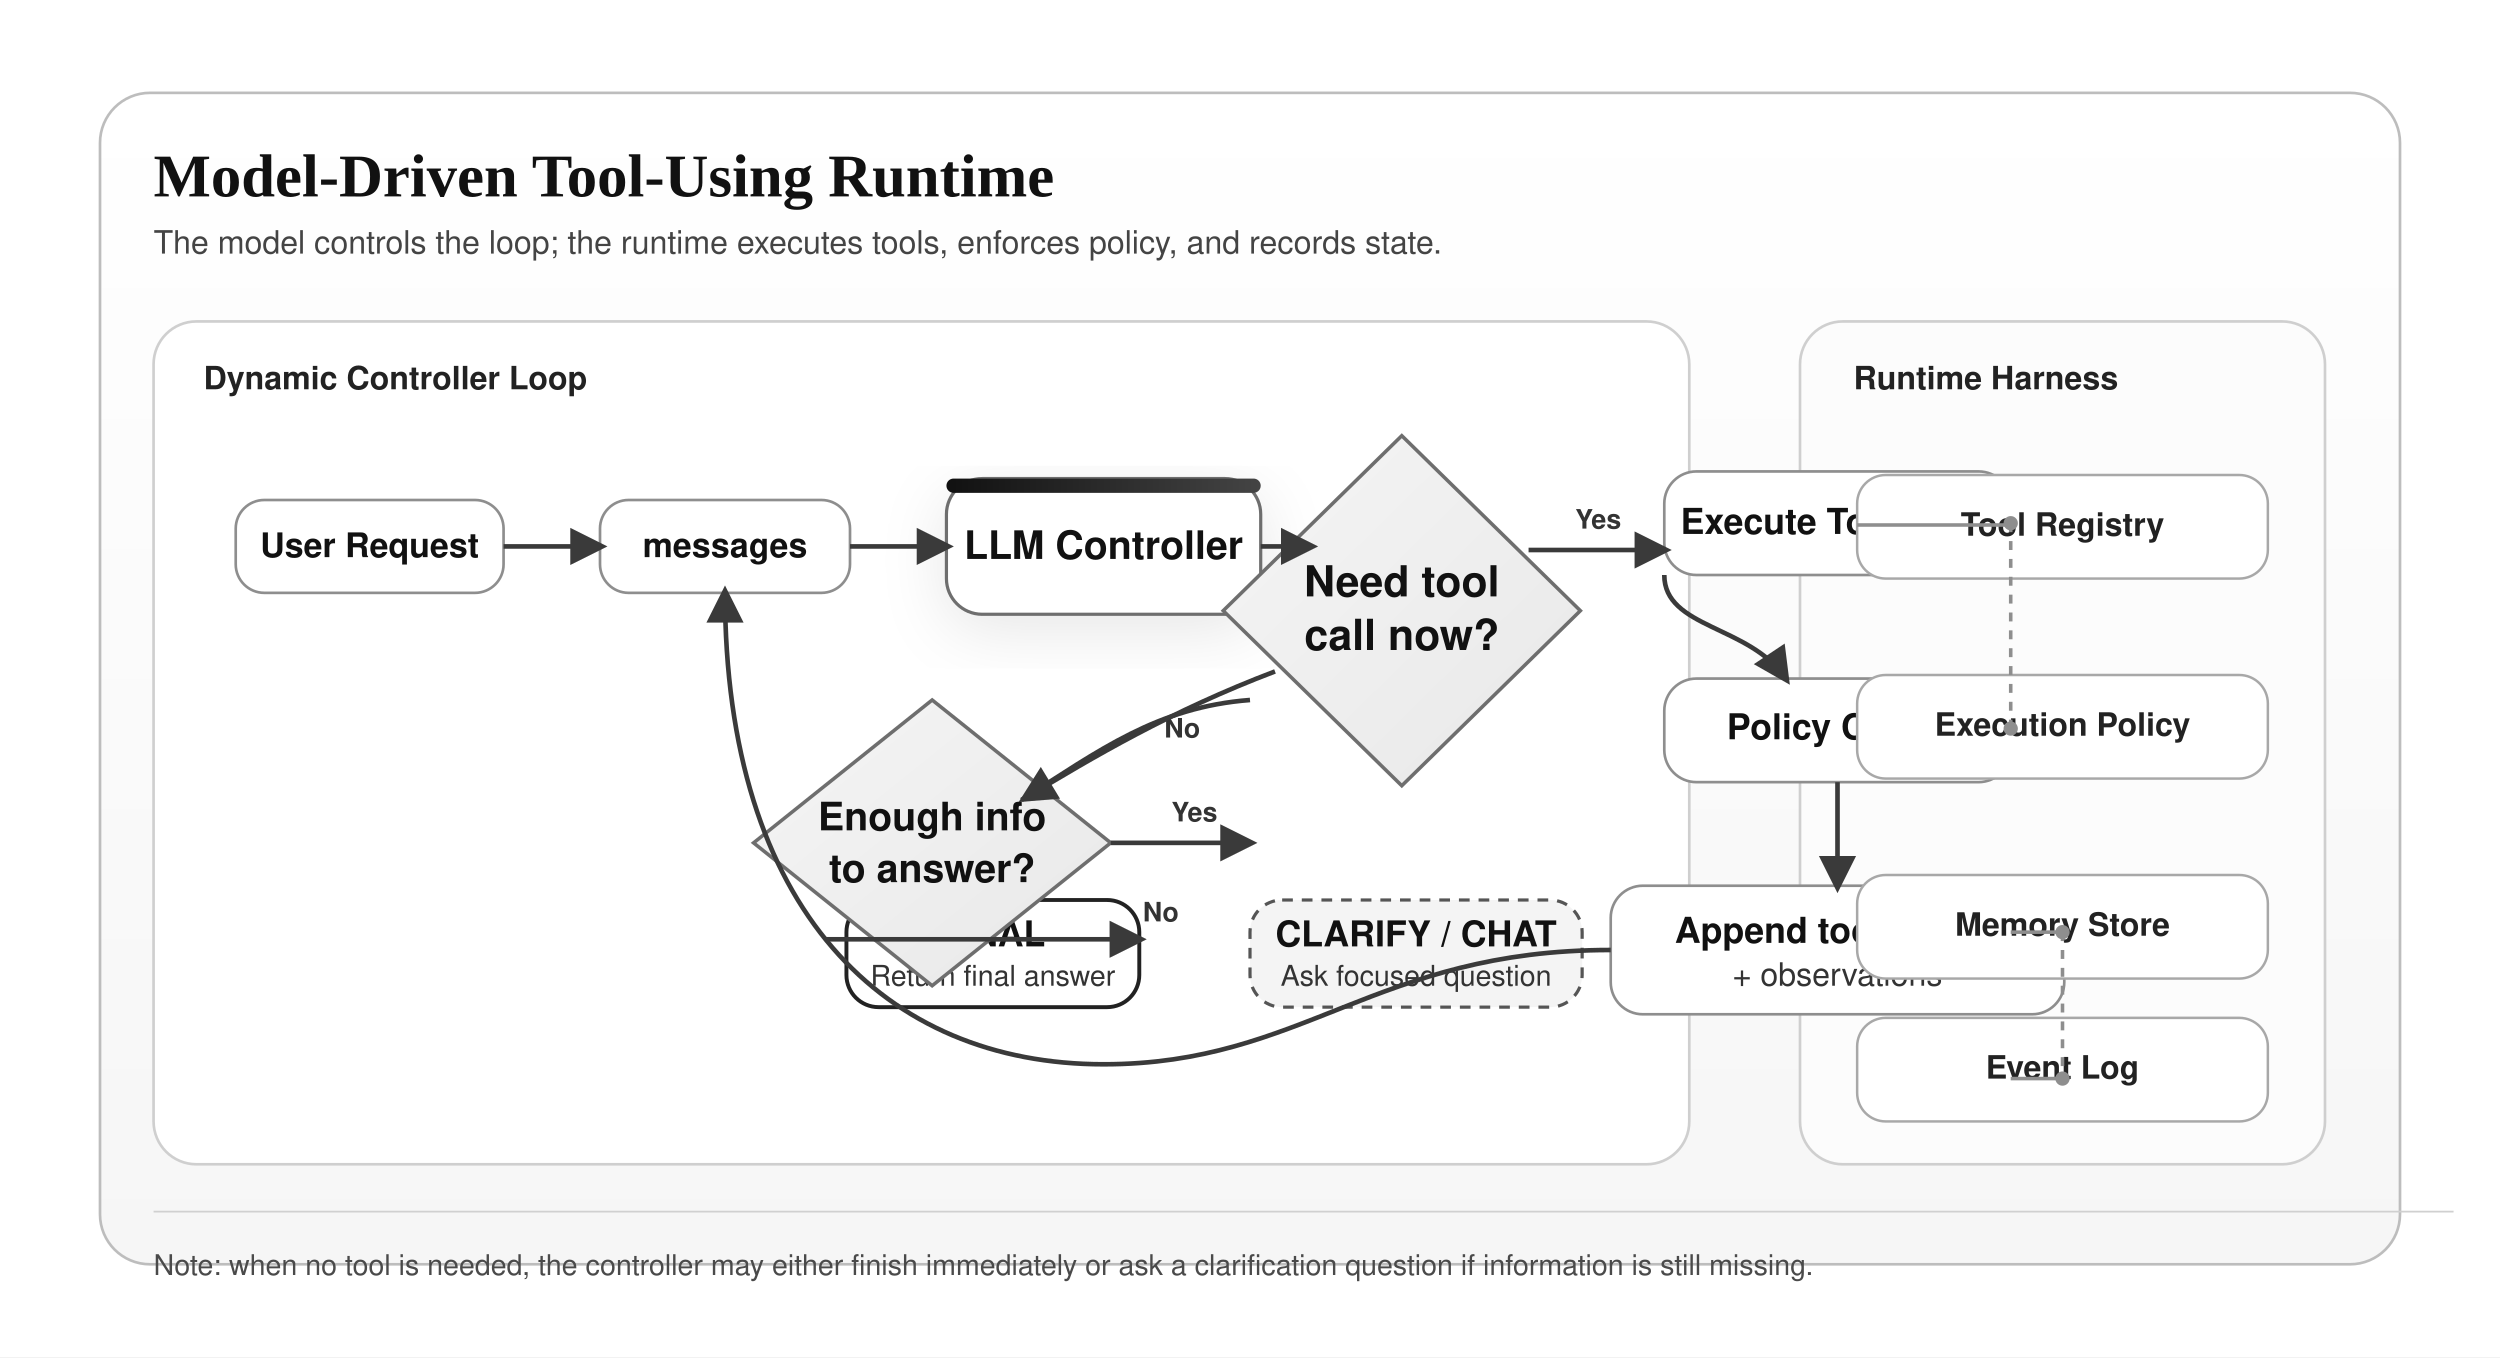
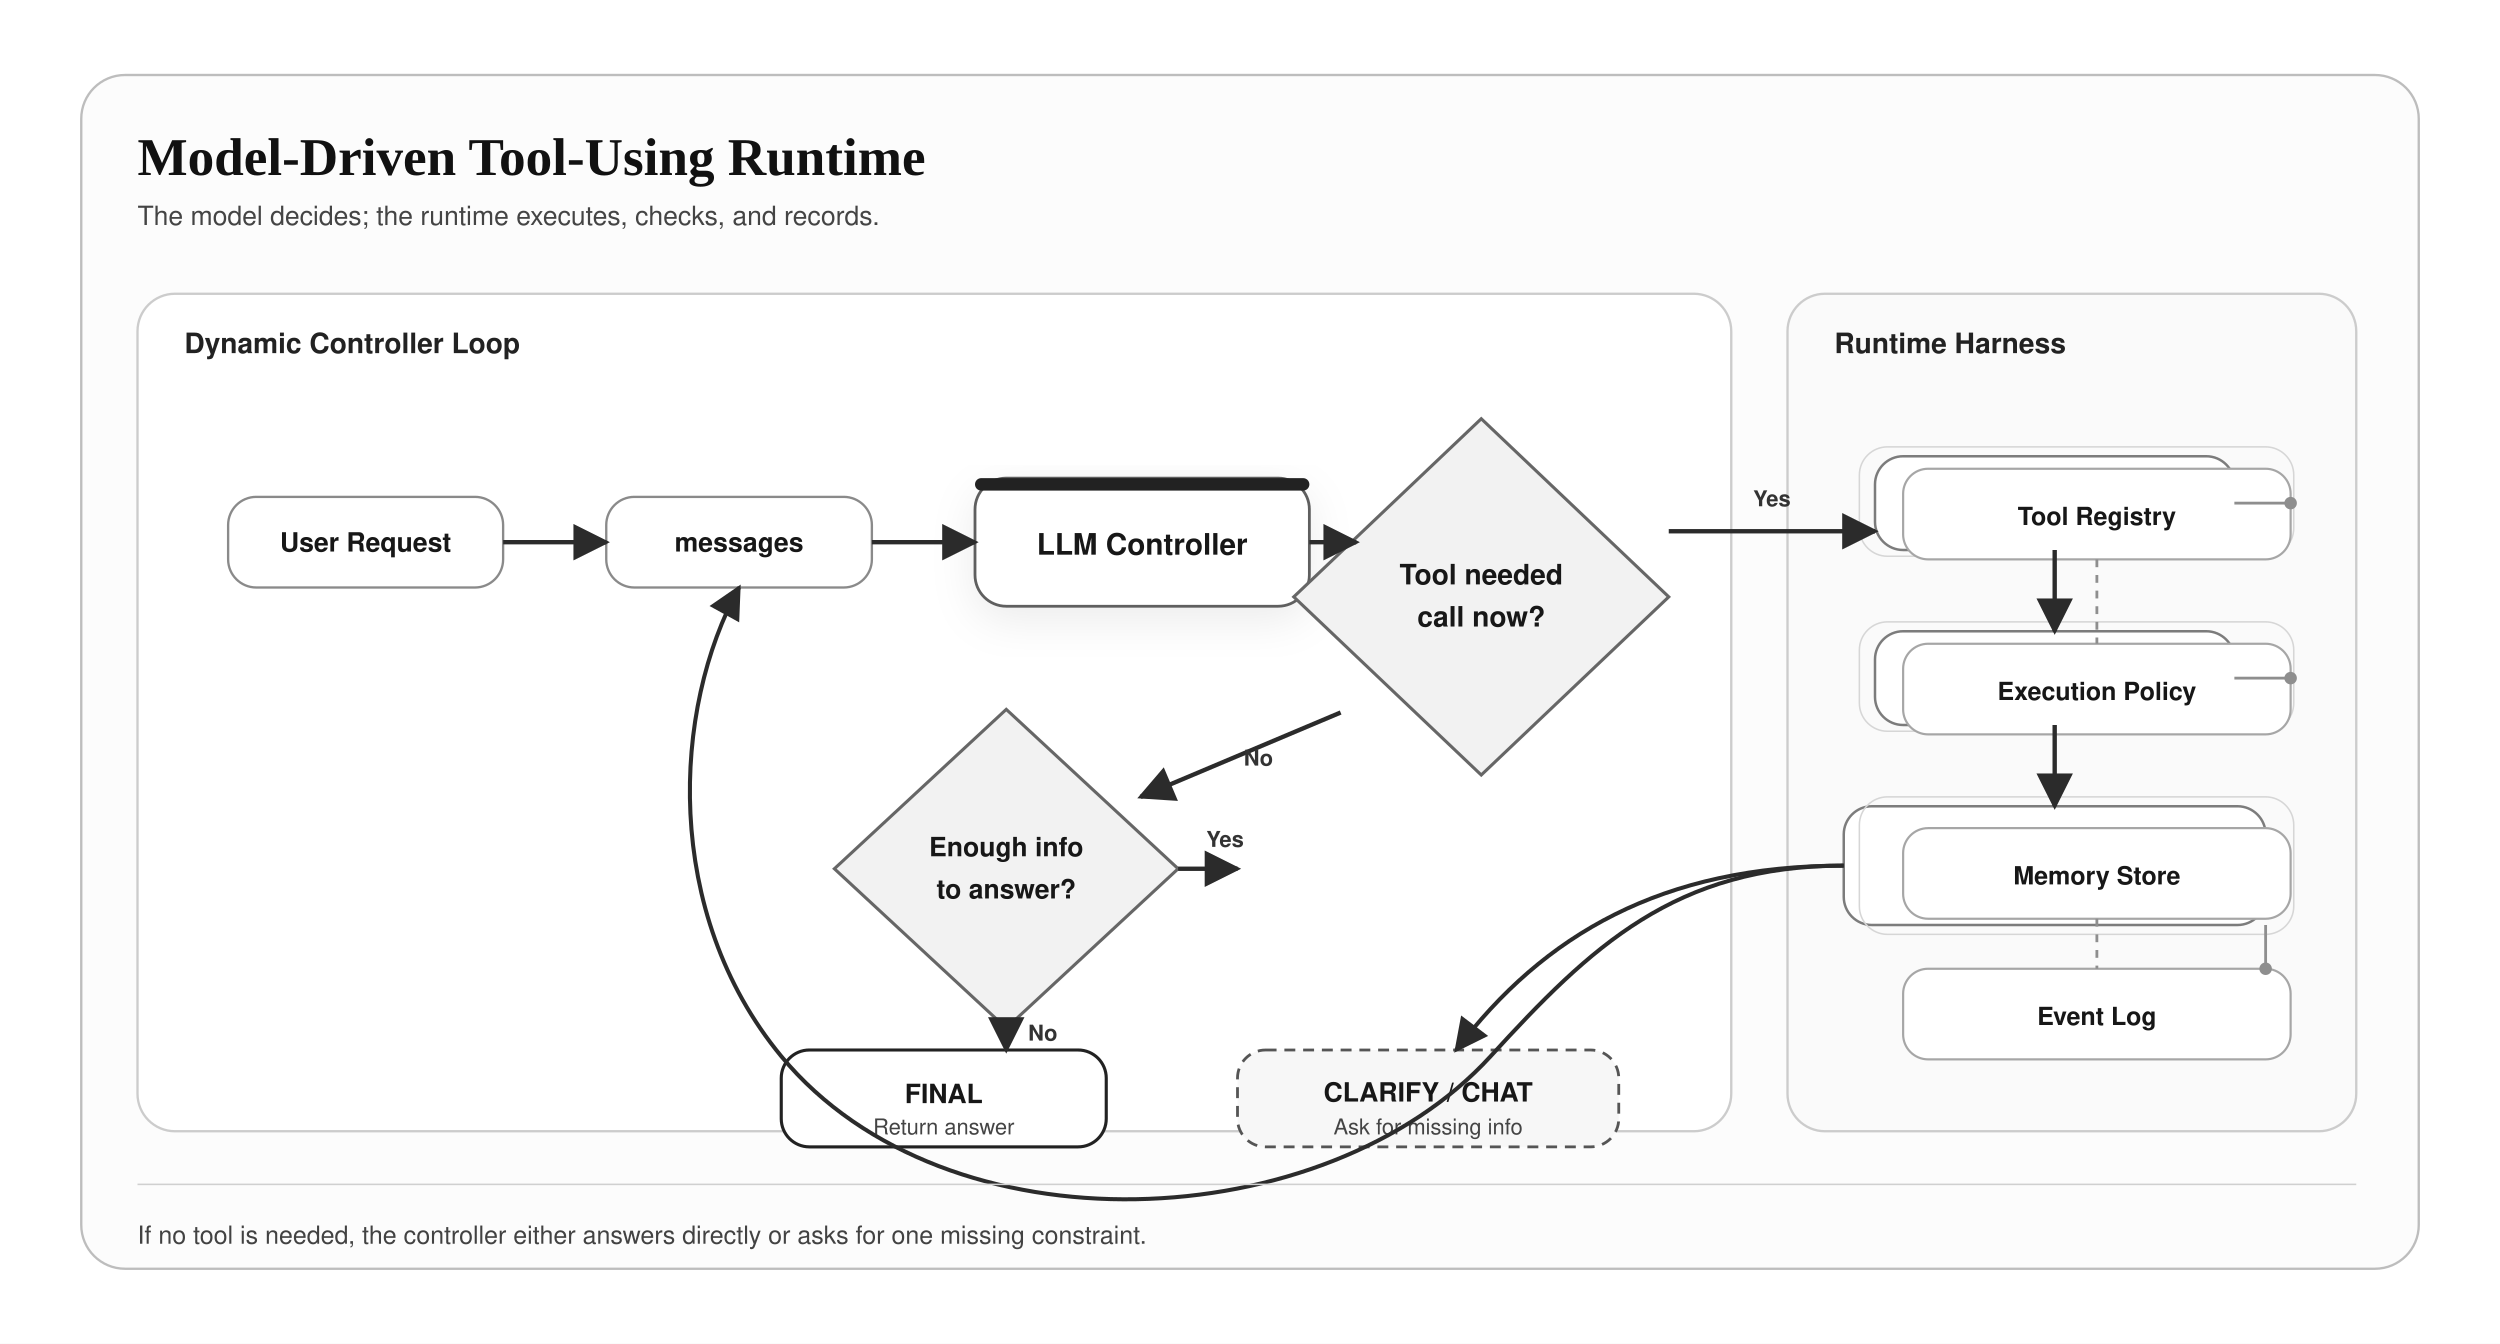
- <svg xmlns="http://www.w3.org/2000/svg" width="1400" height="760" viewBox="0 0 1400 760" fill="none">
+ <svg xmlns="http://www.w3.org/2000/svg" width="1600" height="860" viewBox="0 0 1600 860" fill="none">
  <defs>
-     <linearGradient id="panel" x1="0" y1="0" x2="0" y2="1">
-       <stop offset="0%" stop-color="#FFFFFF" />
-       <stop offset="100%" stop-color="#F6F6F6" />
-     </linearGradient>
-     <linearGradient id="decision" x1="0" y1="0" x2="1" y2="1">
-       <stop offset="0%" stop-color="#F5F5F5" />
-       <stop offset="100%" stop-color="#E8E8E8" />
-     </linearGradient>
-     <linearGradient id="accent" x1="0" y1="0" x2="1" y2="0">
-       <stop offset="0%" stop-color="#111111" />
-       <stop offset="100%" stop-color="#444444" />
-     </linearGradient>
-     <marker id="arrow" viewBox="0 0 10 10" refX="8" refY="5" markerWidth="8" markerHeight="8" orient="auto-start-reverse">
-       <path d="M 0 0 L 10 5 L 0 10 z" fill="#3A3A3A" />
+     <marker id="arrow" viewBox="0 0 12 12" refX="10" refY="6" markerWidth="10" markerHeight="10" orient="auto-start-reverse">
+       <path d="M1 1L11 6L1 11V1Z" fill="#2B2B2B" />
    </marker>
-     <filter id="shadow" x="-20%" y="-20%" width="140%" height="160%">
-       <feDropShadow dx="0" dy="8" stdDeviation="18" flood-color="#000000" flood-opacity="0.10" />
+     <filter id="softShadow" x="-20%" y="-20%" width="140%" height="160%">
+       <feDropShadow dx="0" dy="8" stdDeviation="14" flood-color="#000000" flood-opacity="0.08" />
    </filter>
+     <style>
+       .title { font: 700 34px Georgia, 'Times New Roman', serif; fill: #111111; }
+       .subtitle { font: 400 17px Helvetica, Arial, sans-serif; fill: #444444; }
+       .section { font: 700 18px Helvetica, Arial, sans-serif; fill: #222222; }
+       .node { font: 700 17px Helvetica, Arial, sans-serif; fill: #171717; }
+       .label { font: 600 14px Helvetica, Arial, sans-serif; fill: #333333; }
+       .small { font: 400 14px Helvetica, Arial, sans-serif; fill: #444444; }
+       .caption { font: 400 16px Helvetica, Arial, sans-serif; fill: #424242; }
+     </style>
  </defs>
-   <rect x="0" y="0" width="1400" height="760" fill="#FFFFFF" />
-   <rect x="56" y="52" width="1288" height="656" rx="28" fill="url(#panel)" stroke="#BDBDBD" stroke-width="1.5" />
-   <text x="86" y="110" fill="#111111" font-family="Georgia, 'Times New Roman', serif" font-size="34" font-weight="700">
-     Model-Driven Tool-Using Runtime
-   </text>
-   <text x="86" y="142" fill="#444444" font-family="Helvetica, Arial, sans-serif" font-size="18">
-     The model controls the loop; the runtime executes tools, enforces policy, and records state.
-   </text>
-   <rect x="86" y="180" width="860" height="472" rx="24" fill="#FFFFFF" stroke="#CFCFCF" stroke-width="1.5" />
-   <text x="114" y="218" fill="#222222" font-family="Helvetica, Arial, sans-serif" font-size="18" font-weight="700">
-     Dynamic Controller Loop
-   </text>
-   <rect x="1008" y="180" width="294" height="472" rx="24" fill="#FCFCFC" stroke="#CFCFCF" stroke-width="1.5" />
-   <text x="1038" y="218" fill="#222222" font-family="Helvetica, Arial, sans-serif" font-size="18" font-weight="700">
-     Runtime Harness
-   </text>
-   <rect x="132" y="280" width="150" height="52" rx="16" fill="#FFFFFF" stroke="#8E8E8E" stroke-width="1.5" />
-   <text x="207" y="312" text-anchor="middle" fill="#111111" font-family="Helvetica, Arial, sans-serif" font-size="19" font-weight="700">
-     User Request
-   </text>
-   <rect x="336" y="280" width="140" height="52" rx="16" fill="#FFFFFF" stroke="#8E8E8E" stroke-width="1.5" />
-   <text x="406" y="312" text-anchor="middle" fill="#111111" font-family="Helvetica, Arial, sans-serif" font-size="19" font-weight="700">
-     messages
-   </text>
-   <rect x="530" y="268" width="176" height="76" rx="20" fill="#FFFFFF" stroke="#6E6E6E" stroke-width="1.8" filter="url(#shadow)" />
-   <rect x="530" y="268" width="176" height="8" rx="4" fill="url(#accent)" />
-   <text x="618" y="313" text-anchor="middle" fill="#111111" font-family="Helvetica, Arial, sans-serif" font-size="22" font-weight="700">
-     LLM Controller
-   </text>
-   <polygon points="785,244 885,342 785,440 685,342" fill="url(#decision)" stroke="#6E6E6E" stroke-width="2" />
-   <text x="785" y="334" text-anchor="middle" fill="#111111" font-family="Helvetica, Arial, sans-serif" font-size="24" font-weight="700">
-     Need tool
-   </text>
-   <text x="785" y="364" text-anchor="middle" fill="#111111" font-family="Helvetica, Arial, sans-serif" font-size="24" font-weight="700">
-     call now?
-   </text>
-   <rect x="474" y="504" width="164" height="60" rx="18" fill="#FFFFFF" stroke="#222222" stroke-width="2.2" />
-   <text x="556" y="530" text-anchor="middle" fill="#111111" font-family="Helvetica, Arial, sans-serif" font-size="20" font-weight="700">
-     FINAL
-   </text>
-   <text x="556" y="552" text-anchor="middle" fill="#333333" font-family="Helvetica, Arial, sans-serif" font-size="16">
-     Return final answer
-   </text>
-   <rect x="700" y="504" width="186" height="60" rx="18" fill="#F4F4F4" stroke="#555555" stroke-width="1.8" stroke-dasharray="6 5" />
-   <text x="793" y="530" text-anchor="middle" fill="#111111" font-family="Helvetica, Arial, sans-serif" font-size="20" font-weight="700">
-     CLARIFY / CHAT
-   </text>
-   <text x="793" y="552" text-anchor="middle" fill="#333333" font-family="Helvetica, Arial, sans-serif" font-size="16">
-     Ask focused question
-   </text>
-   <polygon points="522,392 622,472 522,552 422,472" fill="url(#decision)" stroke="#6E6E6E" stroke-width="2" />
-   <text x="522" y="465" text-anchor="middle" fill="#111111" font-family="Helvetica, Arial, sans-serif" font-size="22" font-weight="700">
-     Enough info
-   </text>
-   <text x="522" y="494" text-anchor="middle" fill="#111111" font-family="Helvetica, Arial, sans-serif" font-size="22" font-weight="700">
-     to answer?
-   </text>
-   <rect x="932" y="264" width="194" height="58" rx="18" fill="#FFFFFF" stroke="#8E8E8E" stroke-width="1.5" />
-   <text x="1029" y="299" text-anchor="middle" fill="#111111" font-family="Helvetica, Arial, sans-serif" font-size="20" font-weight="700">
-     Execute Tool Calls
-   </text>
-   <rect x="932" y="380" width="194" height="58" rx="18" fill="#FFFFFF" stroke="#8E8E8E" stroke-width="1.5" />
-   <text x="1029" y="414" text-anchor="middle" fill="#111111" font-family="Helvetica, Arial, sans-serif" font-size="20" font-weight="700">
-     Policy Check
-   </text>
-   <rect x="902" y="496" width="254" height="72" rx="18" fill="#FFFFFF" stroke="#8E8E8E" stroke-width="1.5" />
-   <text x="1029" y="528" text-anchor="middle" fill="#111111" font-family="Helvetica, Arial, sans-serif" font-size="20" font-weight="700">
-     Append tool_result
-   </text>
-   <text x="1029" y="552" text-anchor="middle" fill="#333333" font-family="Helvetica, Arial, sans-serif" font-size="18">
-     + observations
-   </text>
-   <rect x="1040" y="266" width="230" height="58" rx="16" fill="#FFFFFF" stroke="#A8A8A8" stroke-width="1.4" />
-   <text x="1155" y="300" text-anchor="middle" fill="#222222" font-family="Helvetica, Arial, sans-serif" font-size="18" font-weight="700">
-     Tool Registry
-   </text>
-   <rect x="1040" y="378" width="230" height="58" rx="16" fill="#FFFFFF" stroke="#A8A8A8" stroke-width="1.4" />
-   <text x="1155" y="412" text-anchor="middle" fill="#222222" font-family="Helvetica, Arial, sans-serif" font-size="18" font-weight="700">
-     Execution Policy
-   </text>
-   <rect x="1040" y="490" width="230" height="58" rx="16" fill="#FFFFFF" stroke="#A8A8A8" stroke-width="1.4" />
-   <text x="1155" y="524" text-anchor="middle" fill="#222222" font-family="Helvetica, Arial, sans-serif" font-size="18" font-weight="700">
-     Memory Store
-   </text>
-   <rect x="1040" y="570" width="230" height="58" rx="16" fill="#FFFFFF" stroke="#A8A8A8" stroke-width="1.4" />
-   <text x="1155" y="604" text-anchor="middle" fill="#222222" font-family="Helvetica, Arial, sans-serif" font-size="18" font-weight="700">
-     Event Log
-   </text>
-   <path d="M282 306 H336" stroke="#3A3A3A" stroke-width="2.6" marker-end="url(#arrow)" />
-   <path d="M476 306 H530" stroke="#3A3A3A" stroke-width="2.6" marker-end="url(#arrow)" />
-   <path d="M706 306 H734" stroke="#3A3A3A" stroke-width="2.6" marker-end="url(#arrow)" />
-   <path d="M856 308 H932" stroke="#3A3A3A" stroke-width="2.6" marker-end="url(#arrow)" />
-   <text x="895" y="296" text-anchor="middle" fill="#333333" font-family="Helvetica, Arial, sans-serif" font-size="15" font-weight="700">
-     Yes
-   </text>
-   <path d="M932 322 C932 352 980 350 1000 380" stroke="#3A3A3A" stroke-width="2.6" fill="none" marker-end="url(#arrow)" />
-   <path d="M1029 438 V496" stroke="#3A3A3A" stroke-width="2.6" marker-end="url(#arrow)" />
-   <path d="M902 532 C770 532 730 596 618 596 C496 596 406 510 406 332" stroke="#3A3A3A" stroke-width="2.6" fill="none" marker-end="url(#arrow)" />
-   <path d="M714 376 C656 398 612 424 574 447" stroke="#3A3A3A" stroke-width="2.6" fill="none" marker-end="url(#arrow)" />
-   <text x="652" y="413" fill="#333333" font-family="Helvetica, Arial, sans-serif" font-size="15" font-weight="700">
-     No
-   </text>
-   <path d="M462 526 H638" stroke="#3A3A3A" stroke-width="2.6" marker-end="url(#arrow)" />
-   <text x="640" y="516" fill="#333333" font-family="Helvetica, Arial, sans-serif" font-size="15" font-weight="700">
-     No
-   </text>
-   <path d="M572 448 C616 420 648 396 700 392" stroke="#3A3A3A" stroke-width="2.6" fill="none" />
-   <path d="M622 472 H700" stroke="#3A3A3A" stroke-width="2.6" marker-end="url(#arrow)" />
-   <text x="656" y="460" fill="#333333" font-family="Helvetica, Arial, sans-serif" font-size="15" font-weight="700">
-     Yes
-   </text>
-   <path d="M1126 294 H1040" stroke="#8E8E8E" stroke-width="2" />
-   <path d="M1126 408 H1126" stroke="#8E8E8E" stroke-width="2" />
-   <path d="M1126 522 H1155" stroke="#8E8E8E" stroke-width="2" />
-   <path d="M1126 604 H1155" stroke="#8E8E8E" stroke-width="2" />
-   <circle cx="1126" cy="293" r="4" fill="#8E8E8E" />
-   <circle cx="1126" cy="408" r="4" fill="#8E8E8E" />
-   <circle cx="1155" cy="522" r="4" fill="#8E8E8E" />
-   <circle cx="1155" cy="604" r="4" fill="#8E8E8E" />
-   <path d="M1126 293 V408" stroke="#8E8E8E" stroke-width="2" stroke-dasharray="5 5" />
-   <path d="M1155 522 V604" stroke="#8E8E8E" stroke-width="2" stroke-dasharray="5 5" />
-   <rect x="86" y="678" width="1288" height="1" fill="#D0D0D0" />
-   <text x="86" y="714" fill="#4A4A4A" font-family="Helvetica, Arial, sans-serif" font-size="16">
-     Note: when no tool is needed, the controller may either finish immediately or ask a clarification question if information is still missing.
-   </text>
+   <rect width="1600" height="860" fill="#FFFFFF" />
+   <rect x="52" y="48" width="1496" height="764" rx="28" fill="#FCFCFC" stroke="#BDBDBD" stroke-width="1.5" />
+   <text x="88" y="112" class="title">Model-Driven Tool-Using Runtime</text>
+   <text x="88" y="144" class="subtitle">The model decides; the runtime executes, checks, and records.</text>
+   <rect x="88" y="188" width="1020" height="536" rx="24" fill="#FFFFFF" stroke="#CCCCCC" stroke-width="1.5" />
+   <text x="118" y="226" class="section">Dynamic Controller Loop</text>
+   <rect x="1144" y="188" width="364" height="536" rx="24" fill="#FAFAFA" stroke="#CCCCCC" stroke-width="1.5" />
+   <text x="1174" y="226" class="section">Runtime Harness</text>
+   <rect x="146" y="318" width="176" height="58" rx="18" fill="#FFFFFF" stroke="#8A8A8A" stroke-width="1.5" />
+   <text x="234" y="353" text-anchor="middle" class="node">User Request</text>
+   <rect x="388" y="318" width="170" height="58" rx="18" fill="#FFFFFF" stroke="#8A8A8A" stroke-width="1.5" />
+   <text x="473" y="353" text-anchor="middle" class="node">messages</text>
+   <rect x="624" y="306" width="214" height="82" rx="20" fill="#FFFFFF" stroke="#5F5F5F" stroke-width="1.8" filter="url(#softShadow)" />
+   <rect x="624" y="306" width="214" height="8" rx="4" fill="#222222" />
+   <text x="731" y="355" text-anchor="middle" class="node" style="font-size:19px;">LLM Controller</text>
+   <polygon points="948,268 1068,382 948,496 828,382" fill="#F2F2F2" stroke="#666666" stroke-width="2" />
+   <text x="948" y="374" text-anchor="middle" class="node" style="font-size:18px;">Tool needed</text>
+   <text x="948" y="401" text-anchor="middle" class="node" style="font-size:18px;">call now?</text>
+   <rect x="1200" y="292" width="230" height="60" rx="18" fill="#FFFFFF" stroke="#7C7C7C" stroke-width="1.6" />
+   <text x="1315" y="329" text-anchor="middle" class="node">Execute Tool Calls</text>
+   <rect x="1200" y="404" width="230" height="60" rx="18" fill="#FFFFFF" stroke="#7C7C7C" stroke-width="1.6" />
+   <text x="1315" y="441" text-anchor="middle" class="node">Policy Check</text>
+   <rect x="1180" y="516" width="270" height="76" rx="18" fill="#FFFFFF" stroke="#7C7C7C" stroke-width="1.6" />
+   <text x="1315" y="549" text-anchor="middle" class="node">Append result</text>
+   <text x="1315" y="573" text-anchor="middle" class="small">+ observations</text>
+   <polygon points="644,454 754,556 644,658 534,556" fill="#F2F2F2" stroke="#666666" stroke-width="2" />
+   <text x="644" y="548" text-anchor="middle" class="node" style="font-size:17px;">Enough info</text>
+   <text x="644" y="575" text-anchor="middle" class="node" style="font-size:17px;">to answer?</text>
+   <rect x="500" y="672" width="208" height="62" rx="18" fill="#FFFFFF" stroke="#222222" stroke-width="2" />
+   <text x="604" y="706" text-anchor="middle" class="node">FINAL</text>
+   <text x="604" y="726" text-anchor="middle" class="small">Return answer</text>
+   <rect x="792" y="672" width="244" height="62" rx="18" fill="#F7F7F7" stroke="#555555" stroke-width="1.8" stroke-dasharray="7 5" />
+   <text x="914" y="705" text-anchor="middle" class="node">CLARIFY / CHAT</text>
+   <text x="914" y="726" text-anchor="middle" class="small">Ask for missing info</text>
+   <rect x="1190" y="286" width="278" height="70" rx="18" fill="none" stroke="#D6D6D6" stroke-width="1" />
+   <rect x="1190" y="398" width="278" height="70" rx="18" fill="none" stroke="#D6D6D6" stroke-width="1" />
+   <rect x="1190" y="510" width="278" height="88" rx="18" fill="none" stroke="#D6D6D6" stroke-width="1" />
+   <rect x="1218" y="300" width="248" height="58" rx="16" fill="#FFFFFF" stroke="#A6A6A6" stroke-width="1.4" />
+   <text x="1342" y="336" text-anchor="middle" class="node" style="font-size:16px;">Tool Registry</text>
+   <rect x="1218" y="412" width="248" height="58" rx="16" fill="#FFFFFF" stroke="#A6A6A6" stroke-width="1.4" />
+   <text x="1342" y="448" text-anchor="middle" class="node" style="font-size:16px;">Execution Policy</text>
+   <rect x="1218" y="530" width="248" height="58" rx="16" fill="#FFFFFF" stroke="#A6A6A6" stroke-width="1.4" />
+   <text x="1342" y="566" text-anchor="middle" class="node" style="font-size:16px;">Memory Store</text>
+   <rect x="1218" y="620" width="248" height="58" rx="16" fill="#FFFFFF" stroke="#A6A6A6" stroke-width="1.4" />
+   <text x="1342" y="656" text-anchor="middle" class="node" style="font-size:16px;">Event Log</text>
+   <path d="M322 347H388" stroke="#2B2B2B" stroke-width="2.8" marker-end="url(#arrow)" />
+   <path d="M558 347H624" stroke="#2B2B2B" stroke-width="2.8" marker-end="url(#arrow)" />
+   <path d="M838 347H868" stroke="#2B2B2B" stroke-width="2.8" marker-end="url(#arrow)" />
+   <path d="M1068 340H1200" stroke="#2B2B2B" stroke-width="2.8" marker-end="url(#arrow)" />
+   <text x="1134" y="324" text-anchor="middle" class="label">Yes</text>
+   <path d="M1315 352V404" stroke="#2B2B2B" stroke-width="2.8" marker-end="url(#arrow)" />
+   <path d="M1315 464V516" stroke="#2B2B2B" stroke-width="2.8" marker-end="url(#arrow)" />
+   <path d="M1180 554C1064 554 988 598 932 672" stroke="#2B2B2B" stroke-width="2.6" fill="none" marker-end="url(#arrow)" />
+   <path d="M1180 554C1072 554 1018 606 954 676C848 792 606 804 500 676C424 584 430 454 473 376" stroke="#2B2B2B" stroke-width="2.6" fill="none" marker-end="url(#arrow)" />
+   <path d="M858 456L730 510" stroke="#2B2B2B" stroke-width="2.8" marker-end="url(#arrow)" />
+   <text x="796" y="490" class="label">No</text>
+   <path d="M754 556H792" stroke="#2B2B2B" stroke-width="2.8" marker-end="url(#arrow)" />
+   <text x="772" y="542" class="label">Yes</text>
+   <path d="M644 658V672" stroke="#2B2B2B" stroke-width="2.8" marker-end="url(#arrow)" />
+   <text x="658" y="666" class="label">No</text>
+   <path d="M1430 322H1466" stroke="#8E8E8E" stroke-width="1.8" />
+   <path d="M1430 434H1466" stroke="#8E8E8E" stroke-width="1.8" />
+   <path d="M1450 592V620" stroke="#8E8E8E" stroke-width="1.8" />
+   <path d="M1342 358V412" stroke="#8E8E8E" stroke-width="1.8" stroke-dasharray="5 5" />
+   <path d="M1342 588V620" stroke="#8E8E8E" stroke-width="1.8" stroke-dasharray="5 5" />
+   <circle cx="1466" cy="322" r="4" fill="#8E8E8E" />
+   <circle cx="1466" cy="434" r="4" fill="#8E8E8E" />
+   <circle cx="1450" cy="620" r="4" fill="#8E8E8E" />
+   <line x1="88" y1="758" x2="1508" y2="758" stroke="#D0D0D0" />
+   <text x="88" y="796" class="caption">If no tool is needed, the controller either answers directly or asks for one missing constraint.</text>
</svg>
